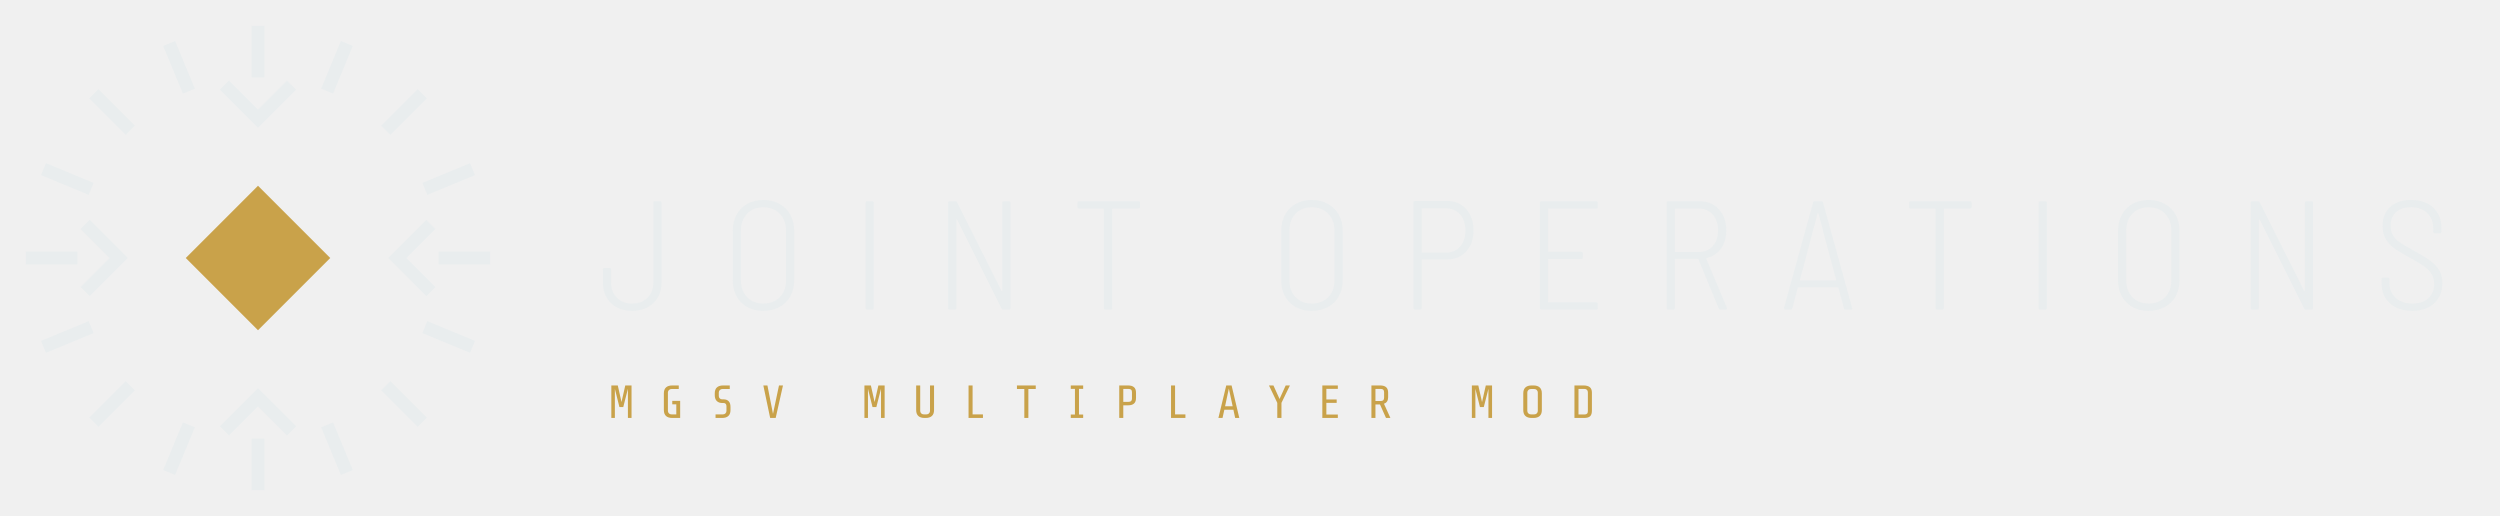
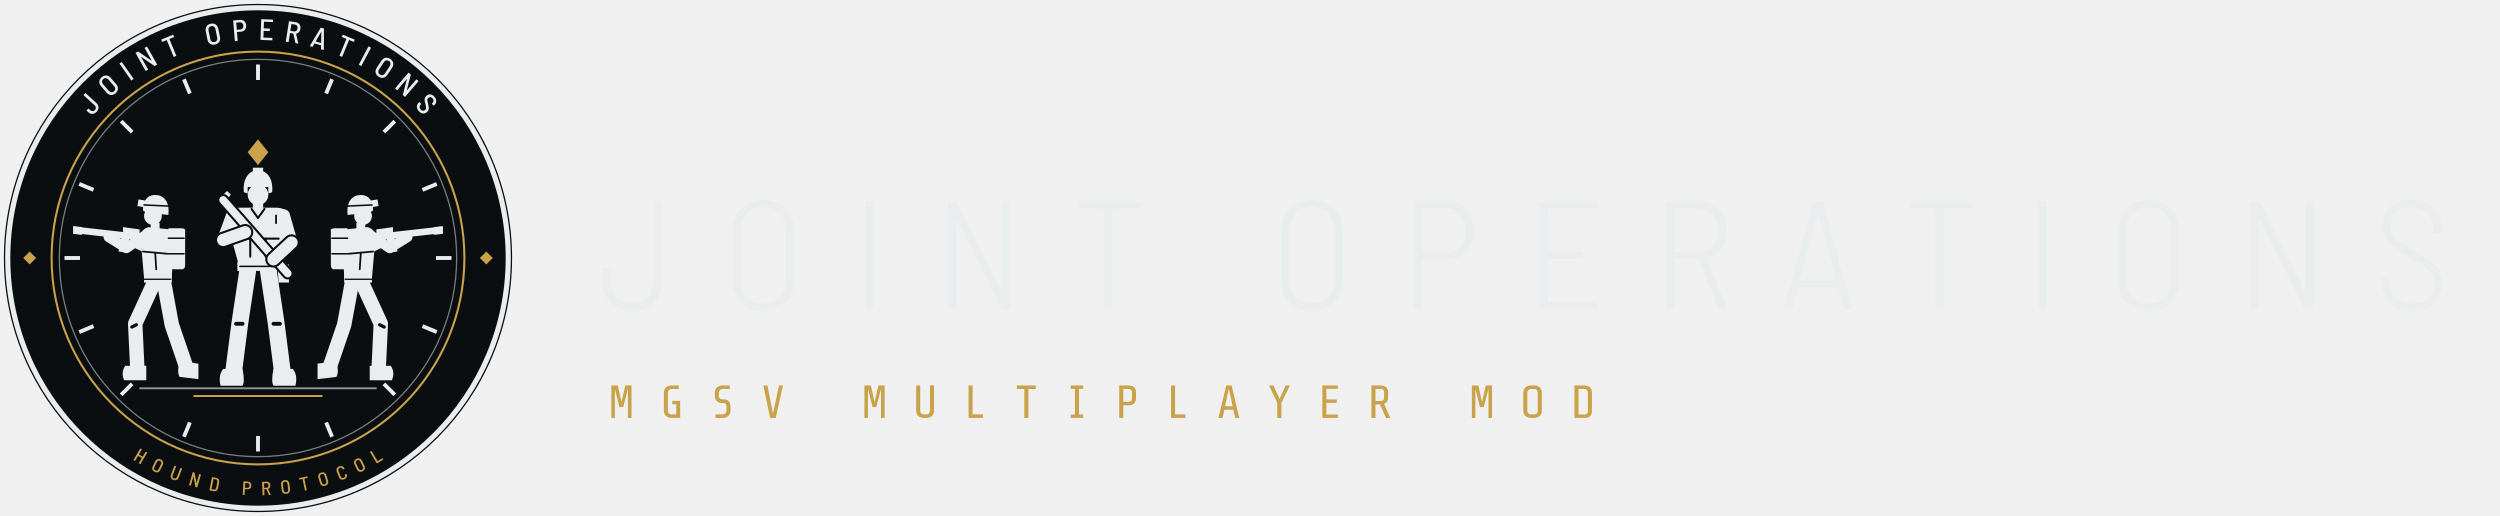
<svg xmlns="http://www.w3.org/2000/svg" viewBox="0 0 969 200" width="969" height="200" role="img" aria-label="Joint Operations">
-   <g>
-     <line x1="100.00" y1="30.00" x2="100.00" y2="10.00" stroke="#e9edee" stroke-width="5" />
-     <line x1="126.79" y1="35.33" x2="134.44" y2="16.85" stroke="#e9edee" stroke-width="5" />
-     <line x1="149.50" y1="50.50" x2="163.64" y2="36.36" stroke="#e9edee" stroke-width="5" />
-     <line x1="164.67" y1="73.21" x2="183.15" y2="65.56" stroke="#e9edee" stroke-width="5" />
-     <line x1="170.00" y1="100.00" x2="190.00" y2="100.00" stroke="#e9edee" stroke-width="5" />
-     <line x1="164.67" y1="126.79" x2="183.15" y2="134.44" stroke="#e9edee" stroke-width="5" />
-     <line x1="149.50" y1="149.50" x2="163.64" y2="163.64" stroke="#e9edee" stroke-width="5" />
-     <line x1="126.79" y1="164.67" x2="134.44" y2="183.15" stroke="#e9edee" stroke-width="5" />
-     <line x1="100.00" y1="170.00" x2="100.00" y2="190.00" stroke="#e9edee" stroke-width="5" />
-     <line x1="73.21" y1="164.67" x2="65.56" y2="183.15" stroke="#e9edee" stroke-width="5" />
-     <line x1="50.50" y1="149.50" x2="36.36" y2="163.64" stroke="#e9edee" stroke-width="5" />
-     <line x1="35.33" y1="126.79" x2="16.85" y2="134.44" stroke="#e9edee" stroke-width="5" />
-     <line x1="30.00" y1="100.00" x2="10.00" y2="100.00" stroke="#e9edee" stroke-width="5" />
-     <line x1="35.33" y1="73.21" x2="16.85" y2="65.56" stroke="#e9edee" stroke-width="5" />
-     <line x1="50.50" y1="50.50" x2="36.36" y2="36.36" stroke="#e9edee" stroke-width="5" />
-     <line x1="73.21" y1="35.33" x2="65.56" y2="16.85" stroke="#e9edee" stroke-width="5" />
-     <path d="M87 33 L100 46 L113 33" transform="rotate(0 100 100)" fill="none" stroke="#e9edee" stroke-width="5" />
-     <path d="M87 33 L100 46 L113 33" transform="rotate(90 100 100)" fill="none" stroke="#e9edee" stroke-width="5" />
-     <path d="M87 33 L100 46 L113 33" transform="rotate(180 100 100)" fill="none" stroke="#e9edee" stroke-width="5" />
-     <path d="M87 33 L100 46 L113 33" transform="rotate(270 100 100)" fill="none" stroke="#e9edee" stroke-width="5" />
-     <polygon points="100,72 128,100 100,128 72,100" fill="#c9a24a" />
+   <g transform="scale(.5)">
+     <circle cx="200" cy="200" r="197" fill="#0b0e10" />
+     <circle cx="200" cy="200" r="194" fill="none" stroke="#e9edee" stroke-width="4" />
+     <circle cx="200" cy="200" r="160" fill="none" stroke="#c9a24a" stroke-width="1.6" />
+     <circle cx="200" cy="200" r="154" fill="none" stroke="#e9edee" stroke-width="1" stroke-opacity=".5" />
+     <line x1="200.00" y1="62.00" x2="200.00" y2="50.00" stroke="#e9edee" stroke-width="3" />
+     <line x1="252.81" y1="72.50" x2="257.40" y2="61.42" stroke="#e9edee" stroke-width="3" />
+     <line x1="297.58" y1="102.42" x2="306.07" y2="93.93" stroke="#e9edee" stroke-width="3" />
+     <line x1="327.50" y1="147.19" x2="338.58" y2="142.60" stroke="#e9edee" stroke-width="3" />
+     <line x1="338.00" y1="200.00" x2="350.00" y2="200.00" stroke="#e9edee" stroke-width="3" />
+     <line x1="327.50" y1="252.81" x2="338.58" y2="257.40" stroke="#e9edee" stroke-width="3" />
+     <line x1="297.58" y1="297.58" x2="306.07" y2="306.07" stroke="#e9edee" stroke-width="3" />
+     <line x1="252.81" y1="327.50" x2="257.40" y2="338.58" stroke="#e9edee" stroke-width="3" />
+     <line x1="200.00" y1="338.00" x2="200.00" y2="350.00" stroke="#e9edee" stroke-width="3" />
+     <line x1="147.19" y1="327.50" x2="142.60" y2="338.58" stroke="#e9edee" stroke-width="3" />
+     <line x1="102.42" y1="297.58" x2="93.93" y2="306.07" stroke="#e9edee" stroke-width="3" />
+     <line x1="72.50" y1="252.81" x2="61.42" y2="257.40" stroke="#e9edee" stroke-width="3" />
+     <line x1="62.00" y1="200.00" x2="50.00" y2="200.00" stroke="#e9edee" stroke-width="3" />
+     <line x1="72.50" y1="147.19" x2="61.42" y2="142.60" stroke="#e9edee" stroke-width="3" />
+     <line x1="102.42" y1="102.42" x2="93.93" y2="93.93" stroke="#e9edee" stroke-width="3" />
+     <line x1="147.19" y1="72.50" x2="142.60" y2="61.42" stroke="#e9edee" stroke-width="3" />
+     <path d="M68.455 87.016 67.181 85.853Q67.011 85.697 67.166 85.528L68.346 84.237Q68.501 84.067 68.671 84.222L69.961 85.402Q70.81 86.177 71.809 86.14Q72.809 86.103 73.569 85.271Q74.345 84.423 74.292 83.424Q74.239 82.425 73.39 81.649L64.849 73.845Q64.679 73.69 64.834 73.52L66.013 72.23Q66.169 72.06 66.338 72.215L74.862 80.004Q75.847 80.903 76.199 82.035Q76.551 83.167 76.238 84.345Q75.925 85.523 74.979 86.559Q73.536 88.138 71.742 88.26Q69.949 88.381 68.455 87.016ZM82.67 71.862 78.248 66.746Q77.316 65.667 77.064 64.426Q76.812 63.185 77.257 61.994Q77.702 60.804 78.816 59.841Q79.929 58.878 81.181 58.602Q82.432 58.327 83.624 58.756Q84.815 59.185 85.748 60.264L90.17 65.379Q91.118 66.475 91.37 67.717Q91.622 68.958 91.168 70.156Q90.714 71.354 89.6 72.317Q88.487 73.28 87.244 73.548Q86.002 73.816 84.81 73.387Q83.618 72.958 82.67 71.862ZM88.56 66.893 84.047 61.673Q83.205 60.698 82.105 60.586Q81.004 60.473 80.064 61.285Q79.142 62.082 79.094 63.188Q79.046 64.293 79.889 65.267L84.401 70.488Q85.228 71.445 86.321 71.549Q87.415 71.653 88.337 70.855Q89.276 70.043 89.339 68.955Q89.402 67.867 88.56 66.893ZM101.692 62.248 92.69 49.459Q92.558 49.27 92.746 49.138L94.175 48.132Q94.363 48 94.496 48.188L103.498 60.977Q103.63 61.165 103.442 61.298L102.013 62.304Q101.825 62.436 101.692 62.248ZM112.234 37.001 113.759 36.146Q113.959 36.034 114.072 36.234L121.717 49.878Q121.83 50.079 121.629 50.191L120.024 51.091Q119.843 51.192 119.704 51.085L109.416 44.064Q109.353 44.046 109.323 44.063Q109.293 44.08 109.327 44.14L114.755 53.78Q114.867 53.98 114.667 54.093L113.142 54.947Q112.941 55.06 112.829 54.859L105.183 41.215Q105.071 41.014 105.271 40.902L106.877 40.003Q107.057 39.901 107.196 40.008L117.465 47.041Q117.527 47.059 117.557 47.042Q117.587 47.025 117.554 46.965L112.146 37.314Q112.033 37.113 112.234 37.001ZM134.376 27.096 134.935 28.457Q135.023 28.67 134.81 28.757L131.385 30.165Q131.3 30.2 131.335 30.285L136.6 43.092Q136.687 43.304 136.475 43.392L134.858 44.056Q134.645 44.144 134.558 43.931L129.293 31.125Q129.258 31.04 129.173 31.075L125.897 32.422Q125.684 32.509 125.597 32.296L125.037 30.935Q124.95 30.722 125.162 30.635L134.076 26.971Q134.288 26.883 134.376 27.096ZM160.814 30.737 159.478 24.108Q159.196 22.71 159.587 21.505Q159.977 20.3 160.95 19.482Q161.924 18.664 163.367 18.374Q164.81 18.083 166.035 18.458Q167.26 18.832 168.087 19.792Q168.914 20.751 169.196 22.149L170.532 28.778Q170.818 30.198 170.427 31.403Q170.037 32.608 169.052 33.428Q168.068 34.249 166.625 34.539Q165.182 34.83 163.968 34.453Q162.754 34.076 161.927 33.117Q161.1 32.157 160.814 30.737ZM168.385 29.304 167.022 22.54Q166.767 21.278 165.864 20.639Q164.961 20 163.744 20.245Q162.549 20.486 161.964 21.425Q161.379 22.364 161.633 23.627L162.997 30.391Q163.247 31.631 164.148 32.259Q165.048 32.886 166.243 32.646Q167.461 32.4 168.05 31.484Q168.64 30.567 168.385 29.304ZM190.809 19.68Q190.973 21.72 189.893 23.064Q188.813 24.409 186.864 24.565L183.792 24.812Q183.7 24.82 183.708 24.912L184.237 31.491Q184.255 31.721 184.026 31.739L182.284 31.879Q182.054 31.897 182.036 31.668L180.781 16.056Q180.762 15.826 180.991 15.808L186.127 15.395Q188.076 15.238 189.359 16.416Q190.642 17.593 190.809 19.68ZM188.635 19.901Q188.534 18.64 187.796 17.937Q187.059 17.235 185.959 17.324L183.208 17.545Q183.116 17.552 183.123 17.644L183.551 22.963Q183.558 23.055 183.65 23.047L186.401 22.826Q187.502 22.737 188.118 21.938Q188.734 21.139 188.635 19.901ZM211.405 17.104 204.74 16.86Q204.648 16.856 204.645 16.948L204.463 21.913Q204.459 22.005 204.551 22.008L208.941 22.169Q209.171 22.178 209.163 22.407L209.11 23.855Q209.101 24.085 208.871 24.077L204.481 23.916Q204.389 23.913 204.386 24.005L204.202 29.038Q204.198 29.13 204.29 29.134L210.956 29.378Q211.186 29.386 211.177 29.616L211.124 31.064Q211.116 31.294 210.886 31.285L202.152 30.965Q201.922 30.957 201.93 30.727L202.503 15.098Q202.511 14.868 202.741 14.876L211.475 15.196Q211.705 15.205 211.697 15.434L211.644 16.882Q211.635 17.112 211.405 17.104ZM228.995 33.291 227.412 26.109Q227.4 26.037 227.331 26.027L224.9 25.649Q224.809 25.634 224.795 25.725L223.753 32.43Q223.717 32.657 223.49 32.622L221.763 32.353Q221.535 32.318 221.571 32.091L223.973 16.636Q224.008 16.409 224.235 16.444L229.326 17.236Q231.235 17.532 232.2 18.963Q233.165 20.393 232.851 22.415Q232.614 23.938 231.74 24.92Q230.866 25.901 229.575 26.119Q229.503 26.131 229.512 26.226L231.214 33.543L231.223 33.638Q231.194 33.819 230.99 33.788L229.217 33.512Q229.035 33.484 228.995 33.291ZM225.883 18.725 225.091 23.816Q225.077 23.907 225.168 23.921L227.918 24.349Q228.964 24.511 229.723 23.896Q230.482 23.281 230.665 22.099Q230.852 20.894 230.329 20.068Q229.806 19.242 228.738 19.076L225.988 18.649Q225.897 18.635 225.883 18.725ZM248.823 37.956 248.878 35.2Q248.875 35.128 248.786 35.103L243.891 33.733Q243.781 33.702 243.762 33.768L242.4 36.157Q242.322 36.35 242.101 36.288L240.373 35.805Q240.263 35.774 240.226 35.692Q240.189 35.61 240.242 35.505L248.557 21.592Q248.657 21.405 248.856 21.461L250.938 22.044Q251.137 22.099 251.126 22.311L251.028 38.525L251.032 38.598Q250.982 38.775 250.761 38.713L249.011 38.223Q248.812 38.167 248.823 37.956ZM244.806 32.173 248.814 33.296Q248.859 33.308 248.901 33.284Q248.944 33.26 248.928 33.232L249.113 24.638Q249.103 24.587 249.081 24.581Q249.059 24.575 249.024 24.613L244.742 32.06Q244.713 32.076 244.737 32.118Q244.761 32.161 244.806 32.173ZM274.963 30.935 274.403 32.296Q274.316 32.509 274.103 32.422L270.678 31.014Q270.593 30.979 270.558 31.064L265.293 43.87Q265.206 44.083 264.993 43.995L263.376 43.33Q263.164 43.243 263.251 43.03L268.516 30.224Q268.551 30.139 268.466 30.104L265.19 28.757Q264.977 28.67 265.065 28.457L265.624 27.096Q265.712 26.883 265.924 26.971L274.838 30.635Q275.05 30.722 274.963 30.935ZM278.243 49.94 285.564 36.119Q285.672 35.916 285.875 36.024L287.42 36.842Q287.623 36.949 287.515 37.153L280.194 50.973Q280.086 51.177 279.883 51.069L278.338 50.251Q278.135 50.143 278.243 49.94ZM291.999 52.617 295.742 46.986Q296.532 45.798 297.66 45.222Q298.788 44.647 300.055 44.757Q301.321 44.867 302.547 45.681Q303.773 46.496 304.374 47.628Q304.975 48.759 304.881 50.022Q304.787 51.285 303.998 52.473L300.255 58.105Q299.453 59.311 298.324 59.887Q297.196 60.463 295.92 60.346Q294.644 60.23 293.418 59.415Q292.192 58.6 291.601 57.475Q291.009 56.35 291.103 55.087Q291.197 53.824 291.999 52.617ZM298.365 56.959 302.185 51.212Q302.898 50.14 302.711 49.049Q302.525 47.959 301.49 47.271Q300.475 46.596 299.397 46.847Q298.32 47.097 297.607 48.17L293.787 53.916Q293.087 54.969 293.28 56.05Q293.473 57.131 294.488 57.806Q295.522 58.494 296.587 58.263Q297.652 58.032 298.365 56.959ZM322.981 61.626 324.307 62.765Q324.481 62.915 324.332 63.089L314.14 74.953Q313.99 75.127 313.816 74.977L312.42 73.778Q312.263 73.643 312.316 73.476L315.38 61.403Q315.375 61.338 315.349 61.316Q315.323 61.293 315.278 61.345L308.086 69.752Q307.936 69.927 307.762 69.777L306.436 68.638Q306.261 68.488 306.411 68.313L316.603 56.45Q316.753 56.275 316.927 56.425L318.323 57.624Q318.48 57.759 318.427 57.926L315.345 69.985Q315.35 70.05 315.377 70.072Q315.403 70.095 315.448 70.042L322.657 61.65Q322.807 61.476 322.981 61.626ZM324.52 79.634 324.978 79.215Q325.148 79.06 325.303 79.23L326.451 80.486Q326.606 80.656 326.436 80.811L326.063 81.152Q325.231 81.913 325.241 82.947Q325.252 83.981 326.136 84.949Q326.927 85.815 327.852 85.889Q328.776 85.963 329.541 85.265Q330.05 84.8 330.191 84.204Q330.332 83.608 330.212 82.829Q330.092 82.05 329.747 80.684Q329.344 79.151 329.202 78.144Q329.06 77.136 329.333 76.139Q329.606 75.142 330.523 74.304Q331.949 73.001 333.618 73.19Q335.286 73.379 336.698 74.924Q337.675 75.994 338.012 77.181Q338.35 78.369 338.022 79.494Q337.695 80.619 336.727 81.503L336.336 81.86Q336.166 82.015 336.011 81.845L334.848 80.572Q334.693 80.402 334.862 80.247L335.219 79.921Q336.051 79.161 336.081 78.136Q336.111 77.112 335.257 76.178Q334.497 75.346 333.646 75.267Q332.795 75.188 332.014 75.902Q331.505 76.367 331.357 76.922Q331.21 77.477 331.331 78.24Q331.451 79.002 331.829 80.37Q332.237 82.147 332.363 83.138Q332.49 84.128 332.227 85.069Q331.965 86.009 331.099 86.801Q329.639 88.135 327.897 87.967Q326.154 87.799 324.665 86.169Q323.672 85.082 323.318 83.894Q322.965 82.706 323.267 81.604Q323.569 80.503 324.52 79.634Z" fill="#e9edee" />
+     <path d="M113.065 350.16 114.046 350.742Q114.175 350.818 114.098 350.947L108.893 359.719Q108.817 359.848 108.688 359.772L107.707 359.19Q107.578 359.114 107.655 358.985L109.92 355.166Q109.951 355.115 109.899 355.084L107.087 353.415Q107.036 353.385 107.005 353.436L104.739 357.255Q104.663 357.384 104.534 357.307L103.553 356.725Q103.424 356.649 103.501 356.52L108.706 347.748Q108.782 347.619 108.911 347.695L109.892 348.277Q110.021 348.354 109.944 348.483L107.701 352.262Q107.671 352.314 107.722 352.345L110.535 354.013Q110.586 354.044 110.617 353.992L112.86 350.213Q112.936 350.084 113.065 350.16ZM118.4 361.544 120.317 357.573Q120.722 356.736 121.399 356.263Q122.077 355.791 122.905 355.749Q123.733 355.708 124.598 356.125Q125.462 356.543 125.951 357.22Q126.44 357.898 126.492 358.722Q126.543 359.547 126.139 360.384L124.222 364.356Q123.811 365.207 123.133 365.679Q122.455 366.151 121.62 366.189Q120.786 366.228 119.921 365.81Q119.057 365.393 118.574 364.719Q118.092 364.044 118.04 363.22Q117.989 362.395 118.4 361.544ZM122.899 363.783 124.855 359.731Q125.221 358.975 125.003 358.287Q124.786 357.599 124.056 357.246Q123.34 356.901 122.666 357.158Q121.992 357.416 121.627 358.172L119.67 362.225Q119.312 362.968 119.532 363.649Q119.753 364.33 120.469 364.676Q121.198 365.028 121.866 364.784Q122.533 364.54 122.899 363.783ZM132.567 367.903 135.153 361.119Q135.207 360.979 135.347 361.033L136.412 361.439Q136.552 361.492 136.499 361.632L133.881 368.5Q133.582 369.285 133.853 369.942Q134.124 370.6 134.853 370.877Q135.596 371.161 136.236 370.851Q136.875 370.541 137.175 369.756L139.793 362.888Q139.846 362.748 139.986 362.801L141.052 363.207Q141.192 363.261 141.138 363.401L138.552 370.185Q138.21 371.082 137.58 371.62Q136.949 372.158 136.128 372.27Q135.306 372.383 134.409 372.041Q133.526 371.704 132.988 371.074Q132.45 370.443 132.338 369.622Q132.225 368.8 132.567 367.903ZM154.554 367.455 155.65 367.766Q155.795 367.807 155.754 367.951L152.967 377.763Q152.926 377.907 152.782 377.867L151.627 377.539Q151.497 377.502 151.483 377.388L149.993 369.403Q149.972 369.366 149.951 369.359Q149.929 369.353 149.917 369.397L147.96 376.341Q147.919 376.485 147.775 376.444L146.678 376.133Q146.534 376.092 146.575 375.948L149.361 366.136Q149.402 365.991 149.547 366.032L150.701 366.36Q150.831 366.397 150.846 366.511L152.321 374.492Q152.342 374.529 152.363 374.535Q152.385 374.542 152.397 374.498L154.368 367.558Q154.409 367.414 154.554 367.455ZM162.357 379.98 164.282 369.963Q164.31 369.816 164.457 369.844L167.448 370.419Q168.818 370.682 169.485 371.62Q170.153 372.558 169.903 373.854L169.02 378.45Q168.771 379.746 167.804 380.37Q166.836 380.994 165.466 380.73L162.476 380.156Q162.328 380.127 162.357 379.98ZM164.036 379.188 165.733 379.499Q166.44 379.634 166.952 379.236Q167.464 378.838 167.634 378.031L168.461 373.73Q168.62 372.905 168.284 372.344Q167.949 371.783 167.227 371.644L165.548 371.322Q165.489 371.31 165.478 371.369L163.989 379.118Q163.978 379.176 164.036 379.188ZM194.873 376.474Q194.808 377.808 193.997 378.587Q193.186 379.366 191.912 379.304L189.904 379.206Q189.845 379.203 189.842 379.263L189.633 383.563Q189.625 383.713 189.475 383.706L188.337 383.65Q188.187 383.643 188.194 383.493L188.69 373.29Q188.698 373.14 188.847 373.148L192.203 373.311Q193.477 373.373 194.208 374.242Q194.939 375.111 194.873 376.474ZM193.448 376.435Q193.488 375.611 193.07 375.095Q192.652 374.579 191.933 374.544L190.135 374.457Q190.075 374.454 190.073 374.514L189.904 377.99Q189.901 378.05 189.961 378.053L191.758 378.14Q192.478 378.175 192.943 377.709Q193.409 377.244 193.448 376.435ZM208.453 383.696 206.557 379.29Q206.541 379.246 206.496 379.247L204.892 379.304Q204.832 379.306 204.834 379.366L204.989 383.788Q204.995 383.938 204.845 383.943L203.705 383.984Q203.555 383.989 203.55 383.839L203.191 373.645Q203.186 373.495 203.336 373.49L206.694 373.372Q207.953 373.328 208.747 374.125Q209.54 374.923 209.587 376.257Q209.623 377.261 209.183 377.997Q208.744 378.733 207.944 379.031Q207.899 379.048 207.916 379.107L209.905 383.585L209.922 383.645Q209.927 383.765 209.792 383.769L208.622 383.81Q208.502 383.815 208.453 383.696ZM204.671 374.749 204.789 378.107Q204.791 378.167 204.851 378.165L206.665 378.101Q207.355 378.076 207.766 377.589Q208.176 377.102 208.149 376.322Q208.121 375.528 207.684 375.063Q207.247 374.598 206.543 374.623L204.729 374.687Q204.669 374.689 204.671 374.749ZM218.402 380.046 217.875 375.668Q217.764 374.744 218.08 373.981Q218.396 373.218 219.071 372.736Q219.746 372.255 220.699 372.14Q221.652 372.025 222.429 372.332Q223.206 372.639 223.694 373.305Q224.183 373.972 224.294 374.895L224.82 379.274Q224.933 380.212 224.617 380.975Q224.301 381.738 223.619 382.221Q222.937 382.703 221.984 382.818Q221.03 382.933 220.261 382.625Q219.491 382.317 219.003 381.651Q218.515 380.984 218.402 380.046ZM223.398 379.505 222.86 375.038Q222.76 374.204 222.206 373.741Q221.652 373.279 220.847 373.376Q220.058 373.471 219.629 374.051Q219.201 374.632 219.301 375.466L219.839 379.934Q219.937 380.753 220.49 381.207Q221.044 381.662 221.833 381.567Q222.637 381.47 223.068 380.905Q223.498 380.339 223.398 379.505ZM238.281 369.41 238.475 370.35Q238.505 370.497 238.358 370.527L235.993 371.015Q235.934 371.027 235.946 371.086L237.769 379.93Q237.799 380.077 237.652 380.107L236.536 380.337Q236.389 380.368 236.359 380.221L234.536 371.377Q234.524 371.318 234.465 371.33L232.202 371.796Q232.055 371.827 232.025 371.68L231.831 370.739Q231.801 370.592 231.948 370.562L238.104 369.293Q238.25 369.263 238.281 369.41ZM248.081 374.481 246.833 370.251Q246.57 369.359 246.755 368.554Q246.94 367.748 247.525 367.161Q248.11 366.574 249.031 366.303Q249.952 366.031 250.769 366.204Q251.587 366.378 252.179 366.954Q252.771 367.53 253.034 368.422L254.281 372.652Q254.549 373.558 254.364 374.363Q254.179 375.168 253.587 375.758Q252.994 376.347 252.073 376.618Q251.153 376.89 250.342 376.714Q249.532 376.539 248.94 375.963Q248.348 375.387 248.081 374.481ZM252.917 373.117 251.644 368.8Q251.407 367.995 250.783 367.631Q250.16 367.268 249.383 367.497Q248.621 367.722 248.294 368.365Q247.968 369.009 248.206 369.815L249.479 374.131Q249.712 374.922 250.333 375.278Q250.954 375.635 251.717 375.41Q252.494 375.181 252.824 374.552Q253.155 373.922 252.917 373.117ZM262.744 369.854 261.074 365.563Q260.568 364.263 261.083 363.169Q261.599 362.074 262.941 361.552Q264.283 361.03 265.393 361.483Q266.503 361.936 266.998 363.208L267.042 363.32Q267.069 363.39 267.043 363.448Q267.017 363.506 266.962 363.528L265.921 363.998Q265.781 364.052 265.727 363.912L265.645 363.703Q265.362 362.976 264.741 362.702Q264.119 362.429 263.392 362.712Q262.666 362.995 262.385 363.619Q262.105 364.244 262.388 364.97L264.119 369.415Q264.402 370.142 265.03 370.413Q265.659 370.683 266.385 370.4Q267.112 370.117 267.385 369.496Q267.659 368.874 267.376 368.148L267.299 367.952Q267.245 367.812 267.385 367.758L268.469 367.4Q268.609 367.346 268.663 367.485L268.701 367.583Q269.028 368.422 268.908 369.209Q268.788 369.996 268.253 370.607Q267.718 371.218 266.837 371.56Q265.956 371.903 265.14 371.811Q264.323 371.718 263.7 371.212Q263.076 370.707 262.744 369.854ZM276.728 363.915 274.788 359.955Q274.378 359.119 274.425 358.295Q274.472 357.47 274.95 356.793Q275.428 356.116 276.291 355.693Q277.153 355.271 277.987 355.304Q278.822 355.338 279.503 355.806Q280.183 356.274 280.593 357.109L282.534 361.069Q282.95 361.918 282.903 362.743Q282.856 363.567 282.371 364.248Q281.886 364.928 281.024 365.351Q280.162 365.773 279.334 365.736Q278.505 365.7 277.825 365.231Q277.144 364.763 276.728 363.915ZM281.267 361.757 279.287 357.716Q278.917 356.962 278.241 356.708Q277.566 356.455 276.838 356.811Q276.125 357.161 275.911 357.85Q275.698 358.54 276.067 359.294L278.048 363.335Q278.411 364.075 279.083 364.322Q279.755 364.569 280.469 364.219Q281.197 363.863 281.417 363.187Q281.637 362.511 281.267 361.757ZM292.065 359.159 286.834 350.402Q286.757 350.273 286.886 350.197L287.865 349.612Q287.993 349.535 288.07 349.664L292.709 357.429Q292.739 357.48 292.791 357.45L296.448 355.265Q296.577 355.188 296.654 355.317L297.138 356.128Q297.215 356.257 297.087 356.334L292.27 359.211Q292.142 359.288 292.065 359.159Z" fill="#c9a24a" />
+     <polygon points="18.0,200 23.0,195 28.0,200 23.0,205" fill="#c9a24a" />
+     <polygon points="372.0,200 377.0,195 382.0,200 377.0,205" fill="#c9a24a" />
+     <mask id="jo-ops-l" maskUnits="userSpaceOnUse" x="0" y="0" width="400" height="400">
+       <rect width="400" height="400" fill="#000" />
+       <g transform="translate(122 152) scale(-0.86 0.86)">
+         <path d="M-10 16 C-11 4 -5 -1 2 -1 C9 -1 13 4 13 13 L10 15 L-10 17 Z" fill="#fff" />
+         <path d="M11 4 L17 3 L18 9 L12 10 Z" fill="#fff" />
+         <circle cx="4" cy="18" r="8.0" fill="#fff" />
+         <path d="M-2 24 H6 V31 H-2 Z" fill="#fff" />
+         <path d="M-25 32 Q-26 29 -21 29 H-10 V66 H-22 Q-25 66 -25 62 Z" fill="#fff" />
+         <path d="M-11 30 L8 28 Q16 30 15 40 L12 74 H-13 L-14 50 Z" fill="#fff" />
+         <path d="M-13 72 H12 V78 H-13 Z" fill="#fff" />
+         <polyline points="4.0,35.0 1.0,51.0 20.0,42.0" fill="none" stroke="#fff" stroke-width="9" stroke-linecap="round" stroke-linejoin="round" />
+         <polyline points="9.0,34.0 28.0,47.0 44.0,37.0" fill="none" stroke="#fff" stroke-width="9" stroke-linecap="round" stroke-linejoin="round" />
+         <polyline points="-1.0,39.0 70.0,31.0" fill="none" stroke="#fff" stroke-width="6" stroke-linecap="round" stroke-linejoin="round" />
+         <path d="M25 37 L32 36 L35 50 L28 51 Z" fill="#fff" />
+         <path d="M16 30 L31 28 L31 33 L16 35 Z" fill="#fff" />
+         <path d="M68 28 L76 27 L76 34 L68 35 Z" fill="#fff" />
+         <polyline points="3.0,78.0 20.0,115.0 18.0,157.0" fill="none" stroke="#fff" stroke-width="13" stroke-linecap="round" stroke-linejoin="round" />
+         <polyline points="-6.0,78.0 -13.0,116.0 -26.0,154.0" fill="none" stroke="#fff" stroke-width="13" stroke-linecap="round" stroke-linejoin="round" />
+         <path d="M10 153 H29 Q33 159 30 166 H10 Z" fill="#fff" />
+         <path d="M-37 151 L-21 149 Q-17 157 -20 163 L-37 165 Z" fill="#fff" />
+         <polyline points="-10.0,9.0 12.0,8.0" fill="none" stroke="#000" stroke-width="1.4" stroke-linecap="round" stroke-linejoin="round" />
+         <polyline points="-10.0,38.0 -24.0,38.0" fill="none" stroke="#000" stroke-width="1.4" stroke-linecap="round" stroke-linejoin="round" />
+         <polyline points="-10.0,52.0 -24.0,52.0" fill="none" stroke="#000" stroke-width="1.4" stroke-linecap="round" stroke-linejoin="round" />
+         <polyline points="-9.0,52.0 13.0,50.0" fill="none" stroke="#000" stroke-width="1.6" stroke-linecap="round" stroke-linejoin="round" />
+         <polyline points="2.0,51.0 1.0,66.0" fill="none" stroke="#000" stroke-width="1.6" stroke-linecap="round" stroke-linejoin="round" />
+         <polyline points="-12.0,75.0 12.0,75.0" fill="none" stroke="#000" stroke-width="1.2" stroke-linecap="round" stroke-linejoin="round" />
+         <polyline points="19.0,116.0 23.0,118.0" fill="none" stroke="#000" stroke-width="3" stroke-linecap="round" stroke-linejoin="round" />
+       </g>
+       <g transform="translate(278 152) scale(0.86 0.86)">
+         <path d="M-10 16 C-11 4 -5 -1 2 -1 C9 -1 13 4 13 13 L10 15 L-10 17 Z" fill="#fff" />
+         <path d="M11 4 L17 3 L18 9 L12 10 Z" fill="#fff" />
+         <circle cx="4" cy="18" r="8.0" fill="#fff" />
+         <path d="M-2 24 H6 V31 H-2 Z" fill="#fff" />
+         <path d="M-25 32 Q-26 29 -21 29 H-10 V66 H-22 Q-25 66 -25 62 Z" fill="#fff" />
+         <path d="M-11 30 L8 28 Q16 30 15 40 L12 74 H-13 L-14 50 Z" fill="#fff" />
+         <path d="M-13 72 H12 V78 H-13 Z" fill="#fff" />
+         <polyline points="4.0,35.0 1.0,51.0 20.0,42.0" fill="none" stroke="#fff" stroke-width="9" stroke-linecap="round" stroke-linejoin="round" />
+         <polyline points="9.0,34.0 28.0,47.0 44.0,37.0" fill="none" stroke="#fff" stroke-width="9" stroke-linecap="round" stroke-linejoin="round" />
+         <polyline points="-1.0,39.0 70.0,31.0" fill="none" stroke="#fff" stroke-width="6" stroke-linecap="round" stroke-linejoin="round" />
+         <path d="M25 37 L32 36 L35 50 L28 51 Z" fill="#fff" />
+         <path d="M16 30 L31 28 L31 33 L16 35 Z" fill="#fff" />
+         <path d="M68 28 L76 27 L76 34 L68 35 Z" fill="#fff" />
+         <polyline points="3.0,78.0 20.0,115.0 18.0,157.0" fill="none" stroke="#fff" stroke-width="13" stroke-linecap="round" stroke-linejoin="round" />
+         <polyline points="-6.0,78.0 -13.0,116.0 -26.0,154.0" fill="none" stroke="#fff" stroke-width="13" stroke-linecap="round" stroke-linejoin="round" />
+         <path d="M10 153 H29 Q33 159 30 166 H10 Z" fill="#fff" />
+         <path d="M-37 151 L-21 149 Q-17 157 -20 163 L-37 165 Z" fill="#fff" />
+         <polyline points="-10.0,9.0 12.0,8.0" fill="none" stroke="#000" stroke-width="1.4" stroke-linecap="round" stroke-linejoin="round" />
+         <polyline points="-10.0,38.0 -24.0,38.0" fill="none" stroke="#000" stroke-width="1.4" stroke-linecap="round" stroke-linejoin="round" />
+         <polyline points="-10.0,52.0 -24.0,52.0" fill="none" stroke="#000" stroke-width="1.4" stroke-linecap="round" stroke-linejoin="round" />
+         <polyline points="-9.0,52.0 13.0,50.0" fill="none" stroke="#000" stroke-width="1.6" stroke-linecap="round" stroke-linejoin="round" />
+         <polyline points="2.0,51.0 1.0,66.0" fill="none" stroke="#000" stroke-width="1.6" stroke-linecap="round" stroke-linejoin="round" />
+         <polyline points="-12.0,75.0 12.0,75.0" fill="none" stroke="#000" stroke-width="1.2" stroke-linecap="round" stroke-linejoin="round" />
+         <polyline points="19.0,116.0 23.0,118.0" fill="none" stroke="#000" stroke-width="3" stroke-linecap="round" stroke-linejoin="round" />
+       </g>
+       <g transform="translate(200 133)">
+         <path d="M-11 16 C-12 4 -6 -1 0 -1 C6 -1 12 4 11 16 L8 17 L8 12 H-8 L-8 17 Z" fill="#000" stroke="#000" stroke-width="8" stroke-linejoin="round" />
+         <path d="M-4 -3 H4 V3 H-4 Z" fill="#000" stroke="#000" stroke-width="8" stroke-linejoin="round" />
+         <circle cx="0" cy="18" r="12.0" fill="#000" />
+         <path d="M-4 24 H4 V31 H-4 Z" fill="#000" stroke="#000" stroke-width="8" stroke-linejoin="round" />
+         <path d="M-24 34 Q-22 28 -14 28 H14 Q22 28 24 34 L20 54 L15 72 H-15 L-20 54 Z" fill="#000" stroke="#000" stroke-width="8" stroke-linejoin="round" />
+         <path d="M-16 70 H16 V77 H-16 Z" fill="#000" stroke="#000" stroke-width="8" stroke-linejoin="round" />
+         <path d="M15 72 L24 72 L24 86 L16 86 Z" fill="#000" stroke="#000" stroke-width="8" stroke-linejoin="round" />
+         <polyline points="-20.0,34.0 -27.0,53.0" fill="none" stroke="#000" stroke-width="17.5" stroke-linecap="round" stroke-linejoin="round" />
+         <polyline points="20.0,34.0 26.0,55.0" fill="none" stroke="#000" stroke-width="17.5" stroke-linecap="round" stroke-linejoin="round" />
+         <path d="M4 63 L10 57 L18 66 L12 72 Z" fill="#000" stroke="#000" stroke-width="8" stroke-linejoin="round" />
+         <path d="M-30 21 L-24 15 L-21 18 L-27 24 Z" fill="#000" stroke="#000" stroke-width="8" stroke-linejoin="round" />
+         <polyline points="-8.0,77.0 -14.0,117.0 -19.0,156.0" fill="none" stroke="#000" stroke-width="21" stroke-linecap="round" stroke-linejoin="round" />
+         <polyline points="8.0,77.0 14.0,117.0 19.0,156.0" fill="none" stroke="#000" stroke-width="21" stroke-linecap="round" stroke-linejoin="round" />
+         <path d="M-27 153 H-12 Q-10 163 -12 166 H-29 Q-31 158 -27 153 Z" fill="#000" stroke="#000" stroke-width="8" stroke-linejoin="round" />
+         <path d="M27 153 H12 Q10 163 12 166 H29 Q31 158 27 153 Z" fill="#000" stroke="#000" stroke-width="8" stroke-linejoin="round" />
+         <path d="M-11 16 C-12 4 -6 -1 0 -1 C6 -1 12 4 11 16 L8 17 L8 12 H-8 L-8 17 Z" fill="#fff" />
+         <path d="M-4 -3 H4 V3 H-4 Z" fill="#fff" />
+         <circle cx="0" cy="18" r="8.0" fill="#fff" />
+         <path d="M-4 24 H4 V31 H-4 Z" fill="#fff" />
+         <path d="M-24 34 Q-22 28 -14 28 H14 Q22 28 24 34 L20 54 L15 72 H-15 L-20 54 Z" fill="#fff" />
+         <path d="M-16 70 H16 V77 H-16 Z" fill="#fff" />
+         <path d="M15 72 L24 72 L24 86 L16 86 Z" fill="#fff" />
+         <polyline points="-20.0,34.0 -27.0,53.0" fill="none" stroke="#fff" stroke-width="9.5" stroke-linecap="round" stroke-linejoin="round" />
+         <polyline points="20.0,34.0 26.0,55.0" fill="none" stroke="#fff" stroke-width="9.5" stroke-linecap="round" stroke-linejoin="round" />
+         <path d="M4 63 L10 57 L18 66 L12 72 Z" fill="#fff" />
+         <path d="M-30 21 L-24 15 L-21 18 L-27 24 Z" fill="#fff" />
+         <polyline points="-8.0,77.0 -14.0,117.0 -19.0,156.0" fill="none" stroke="#fff" stroke-width="13" stroke-linecap="round" stroke-linejoin="round" />
+         <polyline points="8.0,77.0 14.0,117.0 19.0,156.0" fill="none" stroke="#fff" stroke-width="13" stroke-linecap="round" stroke-linejoin="round" />
+         <path d="M-27 153 H-12 Q-10 163 -12 166 H-29 Q-31 158 -27 153 Z" fill="#fff" />
+         <path d="M27 153 H12 Q10 163 12 166 H29 Q31 158 27 153 Z" fill="#fff" />
+         <polyline points="-5.0,29.0 0.0,36.0 5.0,29.0" fill="none" stroke="#000" stroke-width="1.6" stroke-linecap="round" stroke-linejoin="round" />
+         <polyline points="-16.0,52.0 16.0,52.0" fill="none" stroke="#000" stroke-width="1.6" stroke-linecap="round" stroke-linejoin="round" />
+         <polyline points="-6.0,52.0 -6.0,66.0" fill="none" stroke="#000" stroke-width="1.6" stroke-linecap="round" stroke-linejoin="round" />
+         <polyline points="6.0,52.0 6.0,66.0" fill="none" stroke="#000" stroke-width="1.6" stroke-linecap="round" stroke-linejoin="round" />
+         <polyline points="-14.0,34.0 -14.0,46.0" fill="none" stroke="#000" stroke-width="1.4" stroke-linecap="round" stroke-linejoin="round" />
+         <polyline points="14.0,34.0 14.0,40.0" fill="none" stroke="#000" stroke-width="1.4" stroke-linecap="round" stroke-linejoin="round" />
+         <polyline points="-14.0,73.5 14.0,73.5" fill="none" stroke="#000" stroke-width="1.2" stroke-linecap="round" stroke-linejoin="round" />
+         <polyline points="-17.0,118.0 -12.0,118.0" fill="none" stroke="#000" stroke-width="3" stroke-linecap="round" stroke-linejoin="round" />
+         <polyline points="12.0,118.0 17.0,118.0" fill="none" stroke="#000" stroke-width="3" stroke-linecap="round" stroke-linejoin="round" />
+         <polyline points="23.0,79.0 -27.0,22.0" fill="none" stroke="#000" stroke-width="9.2" stroke-linecap="round" stroke-linejoin="round" />
+         <polyline points="23.0,79.0 -27.0,22.0" fill="none" stroke="#fff" stroke-width="6" stroke-linecap="round" stroke-linejoin="round" />
+         <polyline points="-27.0,53.0 -10.0,47.0" fill="none" stroke="#000" stroke-width="12.7" stroke-linecap="round" stroke-linejoin="round" />
+         <polyline points="-27.0,53.0 -10.0,47.0" fill="none" stroke="#fff" stroke-width="9.5" stroke-linecap="round" stroke-linejoin="round" />
+         <polyline points="26.0,55.0 12.0,68.0" fill="none" stroke="#000" stroke-width="12.7" stroke-linecap="round" stroke-linejoin="round" />
+         <polyline points="26.0,55.0 12.0,68.0" fill="none" stroke="#fff" stroke-width="9.5" stroke-linecap="round" stroke-linejoin="round" />
+       </g>
+     </mask>
+     <rect width="400" height="400" fill="#e9edee" mask="url(#jo-ops-l)" />
+     <path d="M108 301 H292" stroke="#e9edee" stroke-width="1.5" stroke-opacity=".6" />
+     <path d="M150 307 H250" stroke="#c9a24a" stroke-width="1.5" />
+     <polygon points="200,108 208,118 200,128 192,118" fill="#c9a24a" />
  </g>
  <path d="M233.68 109.44V104.46Q233.68 103.86 234.28 103.86H236.26Q236.86 103.86 236.86 104.46V109.5Q236.86 113.16 239.11 115.41Q241.36 117.66 245.02 117.66Q248.68 117.66 250.96 115.41Q253.24 113.16 253.24 109.5V78.6Q253.24 78.0 253.84 78.0H255.82Q256.42 78.0 256.42 78.6V109.44Q256.42 114.42 253.27 117.45Q250.12 120.48 245.02 120.48Q239.86 120.48 236.77 117.45Q233.68 114.42 233.68 109.44Z M284.02 108.6V89.4Q284.02 85.92 285.49 83.22Q286.96 80.52 289.66 79.02Q292.36 77.52 295.84 77.52Q299.38 77.52 302.11 79.02Q304.84 80.52 306.34 83.22Q307.84 85.92 307.84 89.4V108.6Q307.84 112.14 306.34 114.84Q304.84 117.54 302.11 119.01Q299.38 120.48 295.84 120.48Q290.5 120.48 287.26 117.21Q284.02 113.94 284.02 108.6ZM304.66 108.78V89.34Q304.66 85.32 302.23 82.83Q299.8 80.34 295.84 80.34Q291.94 80.34 289.57 82.83Q287.2 85.32 287.2 89.34V108.78Q287.2 112.74 289.6 115.2Q292.0 117.66 295.84 117.66Q299.8 117.66 302.23 115.2Q304.66 112.74 304.66 108.78Z M335.5 119.4V78.6Q335.5 78.0 336.1 78.0H338.08Q338.68 78.0 338.68 78.6V119.4Q338.68 120.0 338.08 120.0H336.1Q335.5 120.0 335.5 119.4Z M389.08 78.0H391.06Q391.66 78.0 391.66 78.6V119.4Q391.66 120.0 391.06 120.0H388.9Q388.36 120.0 388.18 119.58L370.96 85.14Q370.84 85.02 370.75 85.05Q370.66 85.08 370.66 85.26V119.4Q370.66 120.0 370.06 120.0H368.08Q367.48 120.0 367.48 119.4V78.6Q367.48 78.0 368.08 78.0H370.24Q370.78 78.0 370.96 78.42L388.18 112.74Q388.3 112.86 388.39 112.83Q388.48 112.8 388.48 112.62V78.6Q388.48 78.0 389.08 78.0Z M441.88 78.6V80.22Q441.88 80.82 441.28 80.82H431.32Q431.08 80.82 431.08 81.06V119.4Q431.08 120.0 430.48 120.0H428.5Q427.9 120.0 427.9 119.4V81.06Q427.9 80.82 427.66 80.82H418.24Q417.64 80.82 417.64 80.22V78.6Q417.64 78.0 418.24 78.0H441.28Q441.88 78.0 441.88 78.6Z  M496.6 108.6V89.4Q496.6 85.92 498.07 83.22Q499.54 80.52 502.24 79.02Q504.94 77.52 508.42 77.52Q511.96 77.52 514.69 79.02Q517.42 80.52 518.92 83.22Q520.42 85.92 520.42 89.4V108.6Q520.42 112.14 518.92 114.84Q517.42 117.54 514.69 119.01Q511.96 120.48 508.42 120.48Q503.08 120.48 499.84 117.21Q496.6 113.94 496.6 108.6ZM517.24 108.78V89.34Q517.24 85.32 514.81 82.83Q512.38 80.34 508.42 80.34Q504.52 80.34 502.15 82.83Q499.78 85.32 499.78 89.34V108.78Q499.78 112.74 502.18 115.2Q504.58 117.66 508.42 117.66Q512.38 117.66 514.81 115.2Q517.24 112.74 517.24 108.78Z M571.12 89.34Q571.12 94.44 568.27 97.5Q565.42 100.56 560.8 100.56H551.26Q551.02 100.56 551.02 100.8V119.4Q551.02 120.0 550.42 120.0H548.44Q547.84 120.0 547.84 119.4V78.48Q547.84 77.88 548.44 77.88H560.8Q565.42 77.88 568.27 81.03Q571.12 84.18 571.12 89.34ZM568.0 89.4Q568.0 85.44 565.93 83.1Q563.86 80.76 560.5 80.76H551.26Q551.02 80.76 551.02 81.0V97.68Q551.02 97.92 551.26 97.92H560.5Q563.86 97.92 565.93 95.58Q568.0 93.24 568.0 89.4Z M618.7 80.82H600.28Q600.04 80.82 600.04 81.06V97.32Q600.04 97.56 600.28 97.56H612.88Q613.48 97.56 613.48 98.16V99.78Q613.48 100.38 612.88 100.38H600.28Q600.04 100.38 600.04 100.62V116.94Q600.04 117.18 600.28 117.18H618.7Q619.3 117.18 619.3 117.78V119.4Q619.3 120.0 618.7 120.0H597.46Q596.86 120.0 596.86 119.4V78.6Q596.86 78.0 597.46 78.0H618.7Q619.3 78.0 619.3 78.6V80.22Q619.3 80.82 618.7 80.82Z M666.16 119.52 658.3 100.5Q658.24 100.32 658.06 100.32H649.42Q649.18 100.32 649.18 100.56V119.4Q649.18 120.0 648.58 120.0H646.6Q646.0 120.0 646.0 119.4V78.6Q646.0 78.0 646.6 78.0H658.78Q663.4 78.0 666.25 81.12Q669.1 84.24 669.1 89.28Q669.1 93.48 667.06 96.33Q665.02 99.18 661.48 100.02Q661.24 100.14 661.36 100.32L669.34 119.28L669.4 119.52Q669.4 120.0 668.86 120.0H666.82Q666.34 120.0 666.16 119.52ZM649.18 81.06V97.44Q649.18 97.68 649.42 97.68H658.48Q661.84 97.68 663.88 95.37Q665.92 93.06 665.92 89.28Q665.92 85.5 663.85 83.16Q661.78 80.82 658.48 80.82H649.42Q649.18 80.82 649.18 81.06Z M714.7 119.46 712.54 111.54Q712.48 111.36 712.24 111.36H697.12Q696.88 111.36 696.82 111.54L694.72 119.46Q694.6 120.0 694.06 120.0H692.02Q691.72 120.0 691.57 119.82Q691.42 119.64 691.48 119.34L702.76 78.48Q702.88 78.0 703.42 78.0H705.94Q706.48 78.0 706.6 78.48L717.88 119.34L717.94 119.52Q717.94 120.0 717.34 120.0H715.36Q714.82 120.0 714.7 119.46ZM697.9 108.72H711.46Q711.58 108.72 711.67 108.63Q711.76 108.54 711.7 108.48L704.8 82.68Q704.74 82.56 704.65 82.56Q704.56 82.56 704.5 82.68L697.66 108.48Q697.6 108.54 697.69 108.63Q697.78 108.72 697.9 108.72Z M764.2 78.6V80.22Q764.2 80.82 763.6 80.82H753.64Q753.4 80.82 753.4 81.06V119.4Q753.4 120.0 752.8 120.0H750.82Q750.22 120.0 750.22 119.4V81.06Q750.22 80.82 749.98 80.82H740.56Q739.96 80.82 739.96 80.22V78.6Q739.96 78.0 740.56 78.0H763.6Q764.2 78.0 764.2 78.6Z M790.18 119.4V78.6Q790.18 78.0 790.78 78.0H792.76Q793.36 78.0 793.36 78.6V119.4Q793.36 120.0 792.76 120.0H790.78Q790.18 120.0 790.18 119.4Z M820.96 108.6V89.4Q820.96 85.92 822.43 83.22Q823.9 80.52 826.6 79.02Q829.3 77.52 832.78 77.52Q836.32 77.52 839.05 79.02Q841.78 80.52 843.28 83.22Q844.78 85.92 844.78 89.4V108.6Q844.78 112.14 843.28 114.84Q841.78 117.54 839.05 119.01Q836.32 120.48 832.78 120.48Q827.44 120.48 824.2 117.21Q820.96 113.94 820.96 108.6ZM841.6 108.78V89.34Q841.6 85.32 839.17 82.83Q836.74 80.34 832.78 80.34Q828.88 80.34 826.51 82.83Q824.14 85.32 824.14 89.34V108.78Q824.14 112.74 826.54 115.2Q828.94 117.66 832.78 117.66Q836.74 117.66 839.17 115.2Q841.6 112.74 841.6 108.78Z M893.98 78.0H895.96Q896.56 78.0 896.56 78.6V119.4Q896.56 120.0 895.96 120.0H893.8Q893.26 120.0 893.08 119.58L875.86 85.14Q875.74 85.02 875.65 85.05Q875.56 85.08 875.56 85.26V119.4Q875.56 120.0 874.96 120.0H872.98Q872.38 120.0 872.38 119.4V78.6Q872.38 78.0 872.98 78.0H875.14Q875.68 78.0 875.86 78.42L893.08 112.74Q893.2 112.86 893.29 112.83Q893.38 112.8 893.38 112.62V78.6Q893.38 78.0 893.98 78.0Z M923.08 109.8V108.18Q923.08 107.58 923.68 107.58H925.54Q926.14 107.58 926.14 108.18V109.62Q926.14 113.22 928.57 115.44Q931.0 117.66 935.08 117.66Q938.98 117.66 941.23 115.59Q943.48 113.52 943.48 110.04Q943.48 107.82 942.46 106.17Q941.44 104.52 939.49 103.14Q937.54 101.76 933.94 99.84Q930.1 97.74 928.06 96.27Q926.02 94.8 924.76 92.73Q923.5 90.66 923.5 87.6Q923.5 82.86 926.47 80.19Q929.44 77.52 934.48 77.52Q939.94 77.52 943.12 80.49Q946.3 83.46 946.3 88.38V89.82Q946.3 90.42 945.7 90.42H943.72Q943.12 90.42 943.12 89.82V88.5Q943.12 84.78 940.78 82.56Q938.44 80.34 934.42 80.34Q930.76 80.34 928.69 82.23Q926.62 84.12 926.62 87.6Q926.62 89.82 927.55 91.32Q928.48 92.82 930.25 94.02Q932.02 95.22 935.68 97.2Q939.7 99.42 941.95 101.04Q944.2 102.66 945.43 104.73Q946.66 106.8 946.66 109.74Q946.66 114.6 943.51 117.54Q940.36 120.48 935.02 120.48Q929.56 120.48 926.32 117.54Q923.08 114.6 923.08 109.8Z" fill="#e9edee" />
  <path d="M241.58 157.77H240.086L238.322 150.696V162.0H236.954V149.4H239.456L240.896 155.844L242.354 149.4H244.784V162.0H243.38V150.696Z M257.312 158.94V152.46Q257.312 150.93 258.149 150.165Q258.986 149.4 260.552 149.4H263.09V150.768H260.372Q259.706 150.768 259.292 151.164Q258.878 151.56 258.878 152.118V159.282Q258.878 159.84 259.292 160.236Q259.706 160.632 260.372 160.632H262.136V156.726H260.57V155.376H263.63V162.0H260.552Q258.986 162.0 258.149 161.235Q257.312 160.47 257.312 158.94Z M279.902 162.0H277.346V160.632H280.082Q280.748 160.632 281.162 160.236Q281.576 159.84 281.576 159.282V157.41Q281.576 156.87 281.297 156.537Q281.018 156.204 280.46 156.204H279.92Q278.588 156.204 277.814 155.421Q277.04 154.638 277.04 153.144V152.46Q277.04 150.93 277.877 150.165Q278.714 149.4 280.28 149.4H282.854V150.768H280.1Q279.434 150.768 279.02 151.164Q278.606 151.56 278.606 152.118V153.486Q278.606 154.044 278.966 154.413Q279.326 154.782 279.902 154.782H280.442Q281.72 154.782 282.431 155.52Q283.142 156.258 283.142 157.752V158.94Q283.142 160.47 282.305 161.235Q281.468 162.0 279.902 162.0Z M295.868 149.4H297.452L299.612 160.416L301.934 149.4H303.482L300.656 162.0H298.514Z  M339.68 157.77H338.186L336.422 150.696V162.0H335.054V149.4H337.556L338.996 155.844L340.454 149.4H342.884V162.0H341.48V150.696Z M358.796 162.0H358.346Q356.78 162.0 355.943 161.235Q355.106 160.47 355.106 158.94V149.4H356.672V159.282Q356.672 159.84 357.086 160.236Q357.5 160.632 358.166 160.632H358.976Q359.642 160.632 360.056 160.236Q360.47 159.84 360.47 159.282V149.4H362.036V158.94Q362.036 160.47 361.199 161.235Q360.362 162.0 358.796 162.0Z M376.976 149.4V160.632H380.99V162.0H375.41V149.4Z M397.028 162.0V150.768H394.166V149.4H401.456V150.768H398.594V162.0Z M416.648 160.686V150.714H415.028V149.4H419.834V150.714H418.214V160.686H419.834V162.0H415.028V160.686Z M437.258 157.104H435.386V162.0H433.82V149.4H437.222Q438.752 149.4 439.535 150.075Q440.318 150.75 440.318 152.208V154.26Q440.318 155.718 439.544 156.411Q438.77 157.104 437.258 157.104ZM437.438 150.75H435.386V155.754H437.438Q438.122 155.754 438.437 155.439Q438.752 155.124 438.752 154.44V152.046Q438.752 151.362 438.437 151.056Q438.122 150.75 437.438 150.75Z M455.456 149.4V160.632H459.47V162.0H453.89V149.4Z M474.554 158.814 473.852 162.0H472.25L475.292 149.4H477.362L480.35 162.0H478.748L478.064 158.814ZM477.776 157.464 476.3 150.588 474.842 157.464Z M495.074 162.0V156.15L491.852 149.4H493.58L495.956 154.638L498.332 149.4H499.97L496.694 156.15V162.0Z M518.546 149.4V150.714H514.1V154.836H518.096V156.15H514.1V160.686H518.546V162.0H512.534V149.4Z M533.126 156.78V162.0H531.56V149.4H534.944Q536.474 149.4 537.257 150.075Q538.04 150.75 538.04 152.208V153.936Q538.04 155.97 536.42 156.474L538.922 162.0H537.212L534.89 156.78ZM535.16 150.75H533.126V155.43H535.16Q535.844 155.43 536.159 155.115Q536.474 154.8 536.474 154.116V152.046Q536.474 151.362 536.159 151.056Q535.844 150.75 535.16 150.75Z  M575.12 157.77H573.626L571.862 150.696V162.0H570.494V149.4H572.996L574.436 155.844L575.894 149.4H578.324V162.0H576.92V150.696Z M594.38 162.0H593.66Q592.094 162.0 591.257 161.235Q590.42 160.47 590.42 158.94V152.46Q590.42 150.93 591.257 150.165Q592.094 149.4 593.66 149.4H594.38Q595.946 149.4 596.783 150.165Q597.62 150.93 597.62 152.46V158.94Q597.62 160.47 596.783 161.235Q595.946 162.0 594.38 162.0ZM594.56 150.768H593.48Q592.814 150.768 592.4 151.164Q591.986 151.56 591.986 152.118V159.282Q591.986 159.84 592.4 160.236Q592.814 160.632 593.48 160.632H594.56Q595.226 160.632 595.64 160.236Q596.054 159.84 596.054 159.282V152.118Q596.054 151.56 595.64 151.164Q595.226 150.768 594.56 150.768Z M613.964 162.0H610.256V149.4H613.748Q615.368 149.4 616.196 150.057Q617.024 150.714 617.024 152.208V159.156Q617.024 160.704 616.313 161.352Q615.602 162.0 613.964 162.0ZM614.144 150.75H611.822V160.65H614.126Q614.81 160.65 615.134 160.335Q615.458 160.02 615.458 159.336V152.046Q615.458 151.452 615.098 151.101Q614.738 150.75 614.144 150.75Z" fill="#c9a24a" />
</svg>
